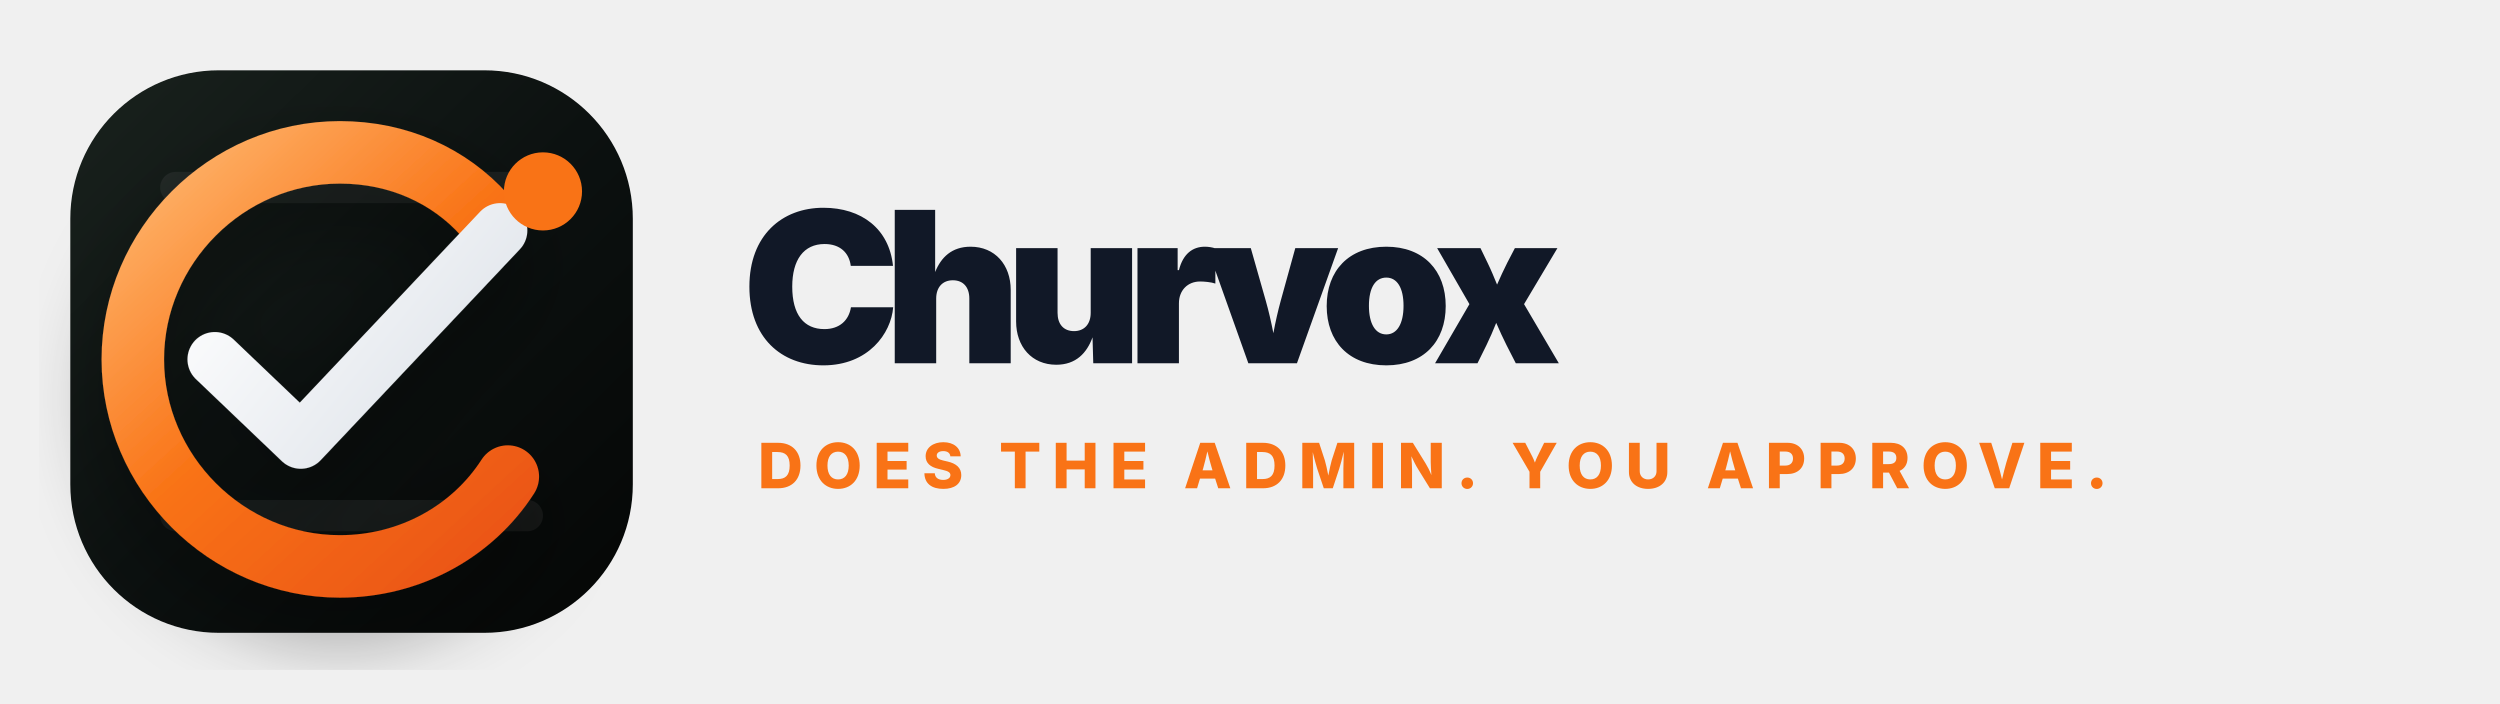
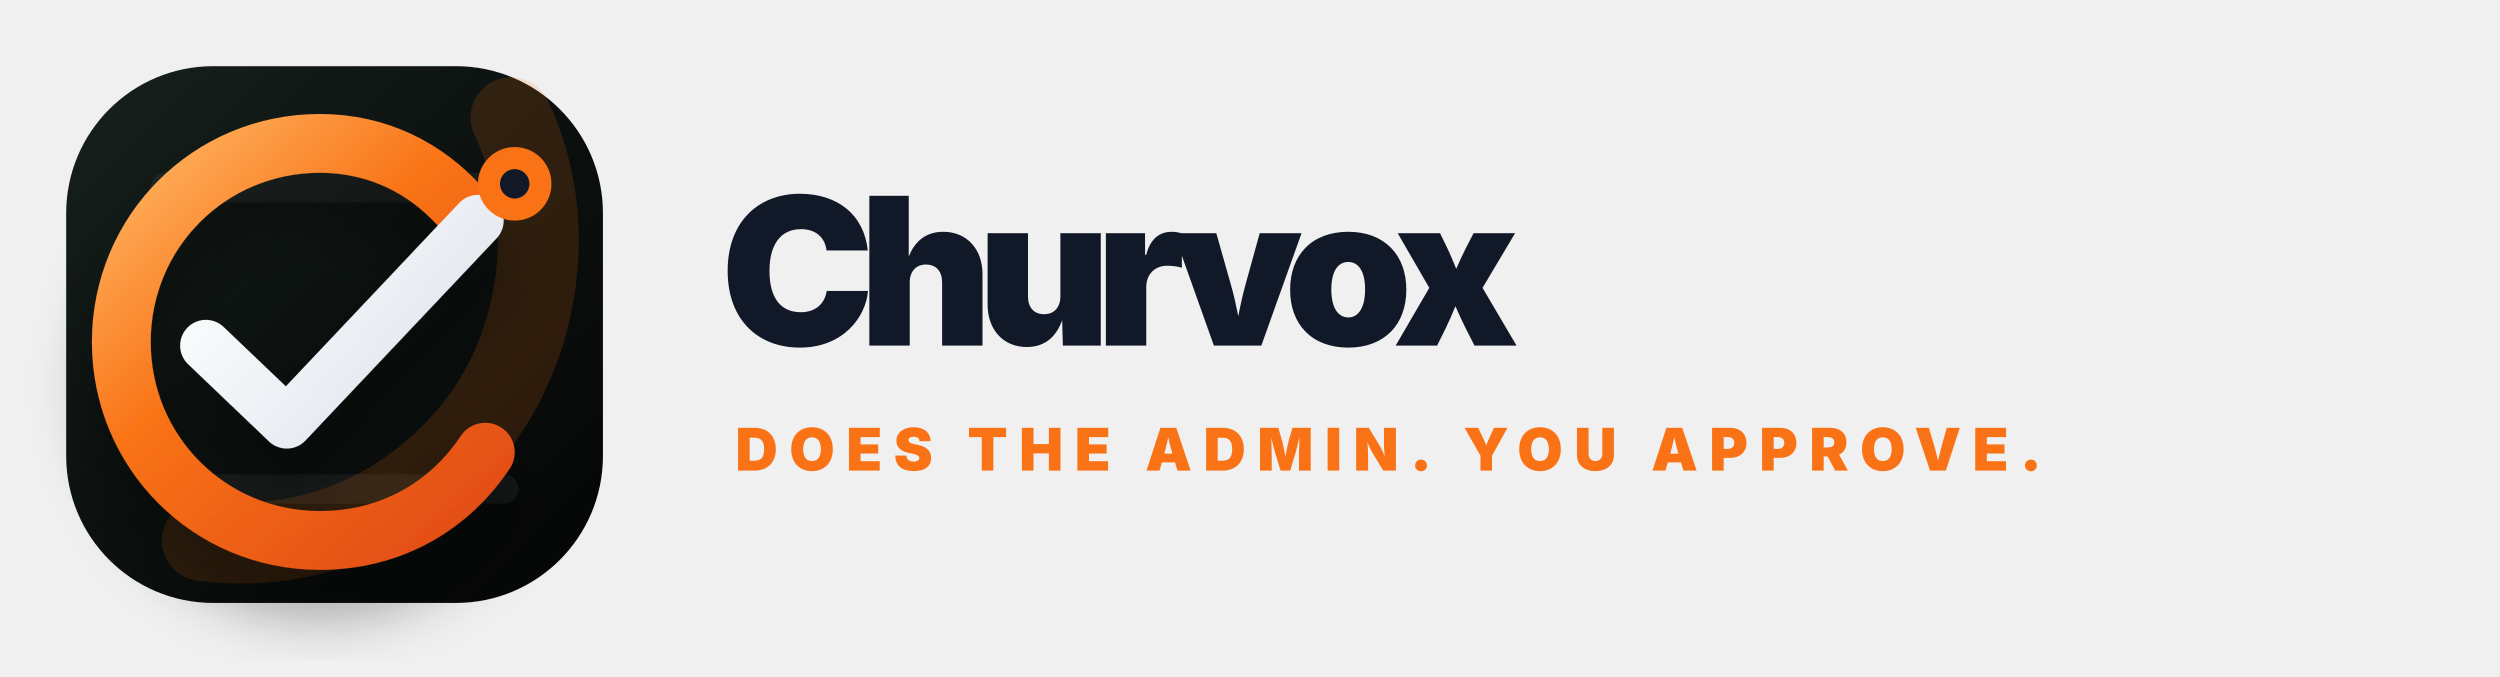
- <svg xmlns="http://www.w3.org/2000/svg" viewBox="0 0 640 180" role="img" aria-label="Churvox logo">
+ <svg xmlns="http://www.w3.org/2000/svg" viewBox="0 0 680 184" role="img" aria-label="Churvox logo">
  <defs>
-     <linearGradient id="markBg" x1="10" y1="8" x2="156" y2="158" gradientUnits="userSpaceOnUse">
-       <stop stop-color="#1b241f" />
-       <stop offset="0.55" stop-color="#0c1110" />
-       <stop offset="1" stop-color="#050706" />
+     <linearGradient id="shell" x1="12" y1="8" x2="160" y2="164" gradientUnits="userSpaceOnUse">
+       <stop stop-color="#18231e" />
+       <stop offset="0.54" stop-color="#0b100e" />
+       <stop offset="1" stop-color="#050606" />
    </linearGradient>
-     <linearGradient id="markOrange" x1="36" y1="30" x2="142" y2="146" gradientUnits="userSpaceOnUse">
-       <stop stop-color="#ffbe78" />
-       <stop offset="0.48" stop-color="#f97316" />
-       <stop offset="1" stop-color="#e84f18" />
+     <linearGradient id="heat" x1="34" y1="26" x2="146" y2="150" gradientUnits="userSpaceOnUse">
+       <stop stop-color="#ffc06f" />
+       <stop offset="0.42" stop-color="#f97316" />
+       <stop offset="1" stop-color="#de4519" />
    </linearGradient>
-     <linearGradient id="markSteel" x1="56" y1="55" x2="136" y2="120" gradientUnits="userSpaceOnUse">
+     <linearGradient id="steel" x1="58" y1="58" x2="136" y2="124" gradientUnits="userSpaceOnUse">
      <stop stop-color="#ffffff" />
-       <stop offset="1" stop-color="#d7dde5" />
+       <stop offset="1" stop-color="#d7dee8" />
    </linearGradient>
-     <filter id="markShadow" x="-25%" y="-25%" width="150%" height="150%">
-       <feDropShadow dx="0" dy="10" stdDeviation="10" flood-color="#000000" flood-opacity="0.36" />
+     <filter id="lift" x="-30%" y="-30%" width="160%" height="160%">
+       <feDropShadow dx="0" dy="12" stdDeviation="8" flood-color="#000000" flood-opacity="0.35" />
    </filter>
  </defs>
-   <rect x="18" y="18" width="144" height="144" rx="38" fill="url(#markBg)" />
-   <path d="M45 48h90M45 132h90" stroke="#ffffff" stroke-opacity="0.06" stroke-width="8" stroke-linecap="round" />
-   <g filter="url(#markShadow)">
-     <path d="M124 55c-9-10-22-16-37-16-29 0-53 24-53 53s24 53 53 53c18 0 34-9 43-23" fill="none" stroke="url(#markOrange)" stroke-width="16" stroke-linecap="round" />
-     <path d="M55 92l22 21 51-54" fill="none" stroke="url(#markSteel)" stroke-width="14" stroke-linecap="round" stroke-linejoin="round" />
+   <rect x="18" y="18" width="146" height="146" rx="40" fill="url(#shell)" />
+   <path d="M45 51h92M45 133h92" stroke="#ffffff" stroke-opacity="0.055" stroke-width="8" stroke-linecap="round" />
+   <path d="M139 32c13 27 8 60-8 82-18 24-46 37-76 33" fill="none" stroke="#f97316" stroke-opacity="0.16" stroke-width="22" stroke-linecap="round" />
+   <g filter="url(#lift)">
+     <path d="M125 56c-9-10-22-17-38-17-30 0-54 24-54 54s24 54 54 54c19 0 35-9 45-24" fill="none" stroke="url(#heat)" stroke-width="16" stroke-linecap="round" />
+     <path d="M56 94l22 21 52-55" fill="none" stroke="url(#steel)" stroke-width="14" stroke-linecap="round" stroke-linejoin="round" />
  </g>
-   <circle cx="139" cy="49" r="10" fill="#f97316" />
-   <text x="190" y="93" fill="#111827" font-family="Inter, Arial, sans-serif" font-size="54" font-weight="900" letter-spacing="-4">Churvox</text>
-   <text x="194" y="125" fill="#f97316" font-family="Inter, Arial, sans-serif" font-size="16" font-weight="800" letter-spacing="2.8">DOES THE ADMIN. YOU APPROVE.</text>
+   <circle cx="140" cy="50" r="10" fill="#f97316" />
+   <circle cx="140" cy="50" r="4" fill="#111827" />
+   <text x="196" y="94" fill="#111827" font-family="Inter, Arial, sans-serif" font-size="56" font-weight="900" letter-spacing="-4.2">Churvox</text>
+   <text x="200" y="128" fill="#f97316" font-family="Inter, Arial, sans-serif" font-size="16" font-weight="900" letter-spacing="3.1">DOES THE ADMIN. YOU APPROVE.</text>
</svg>
